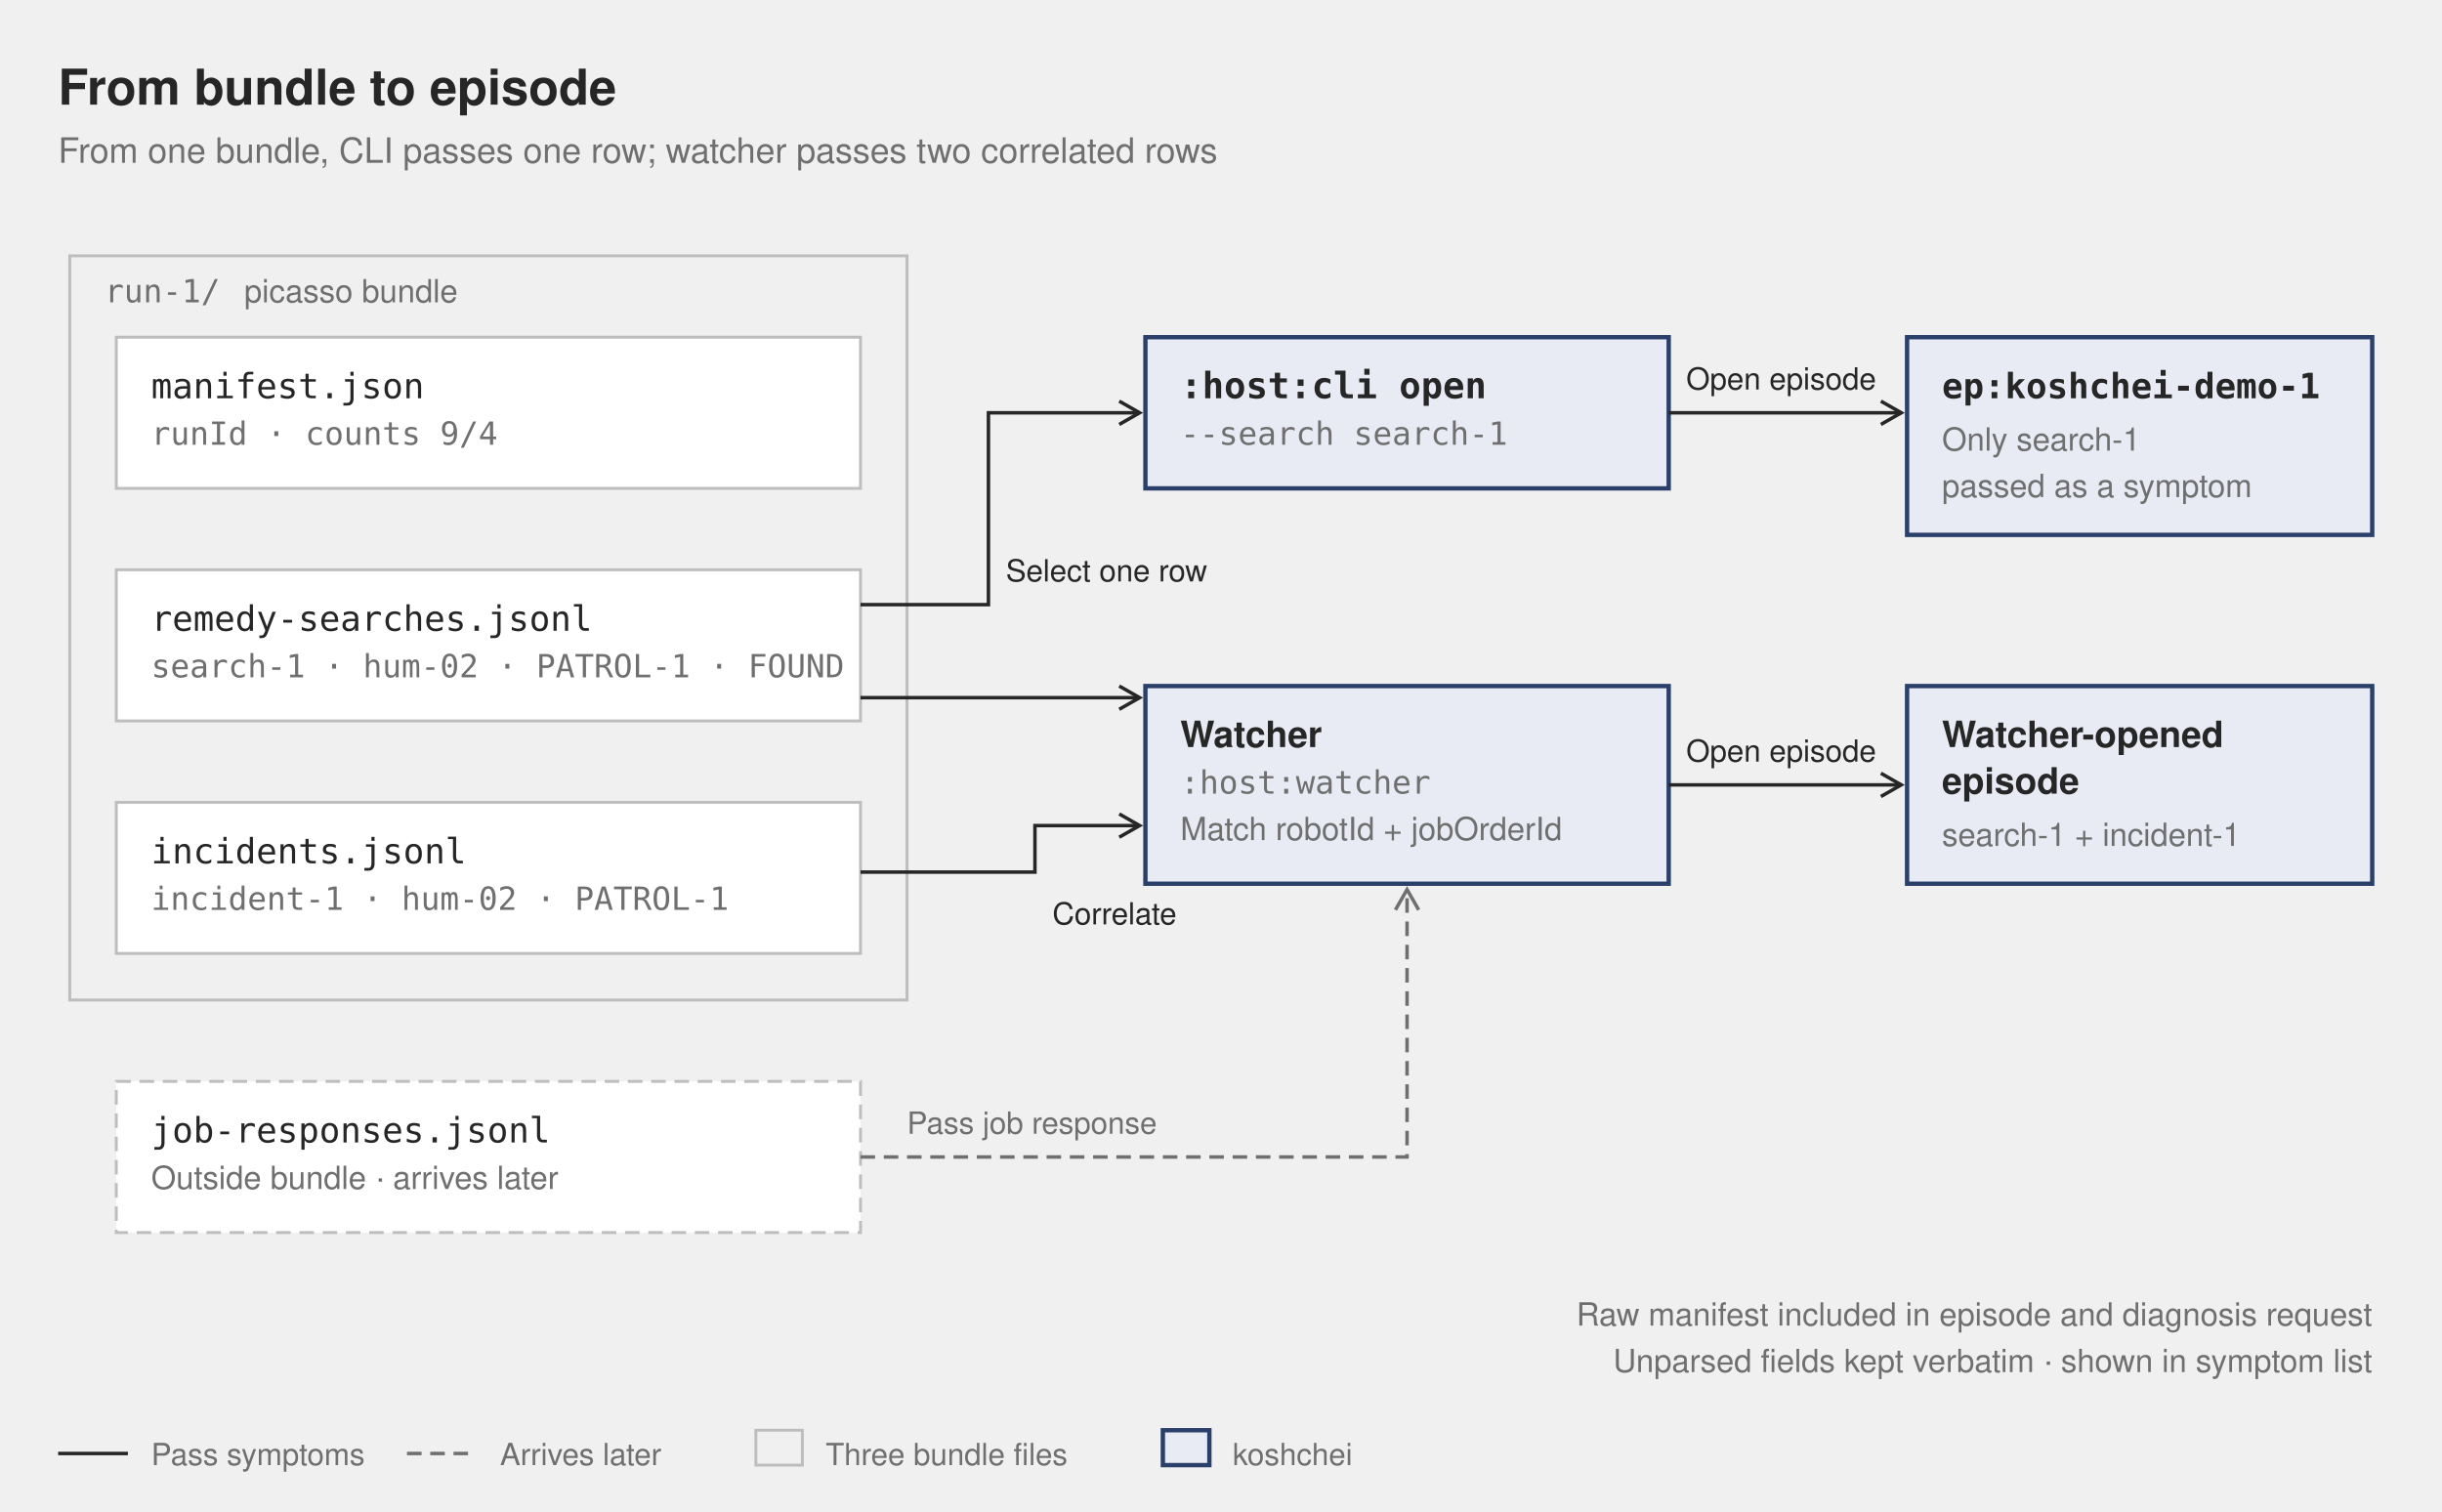
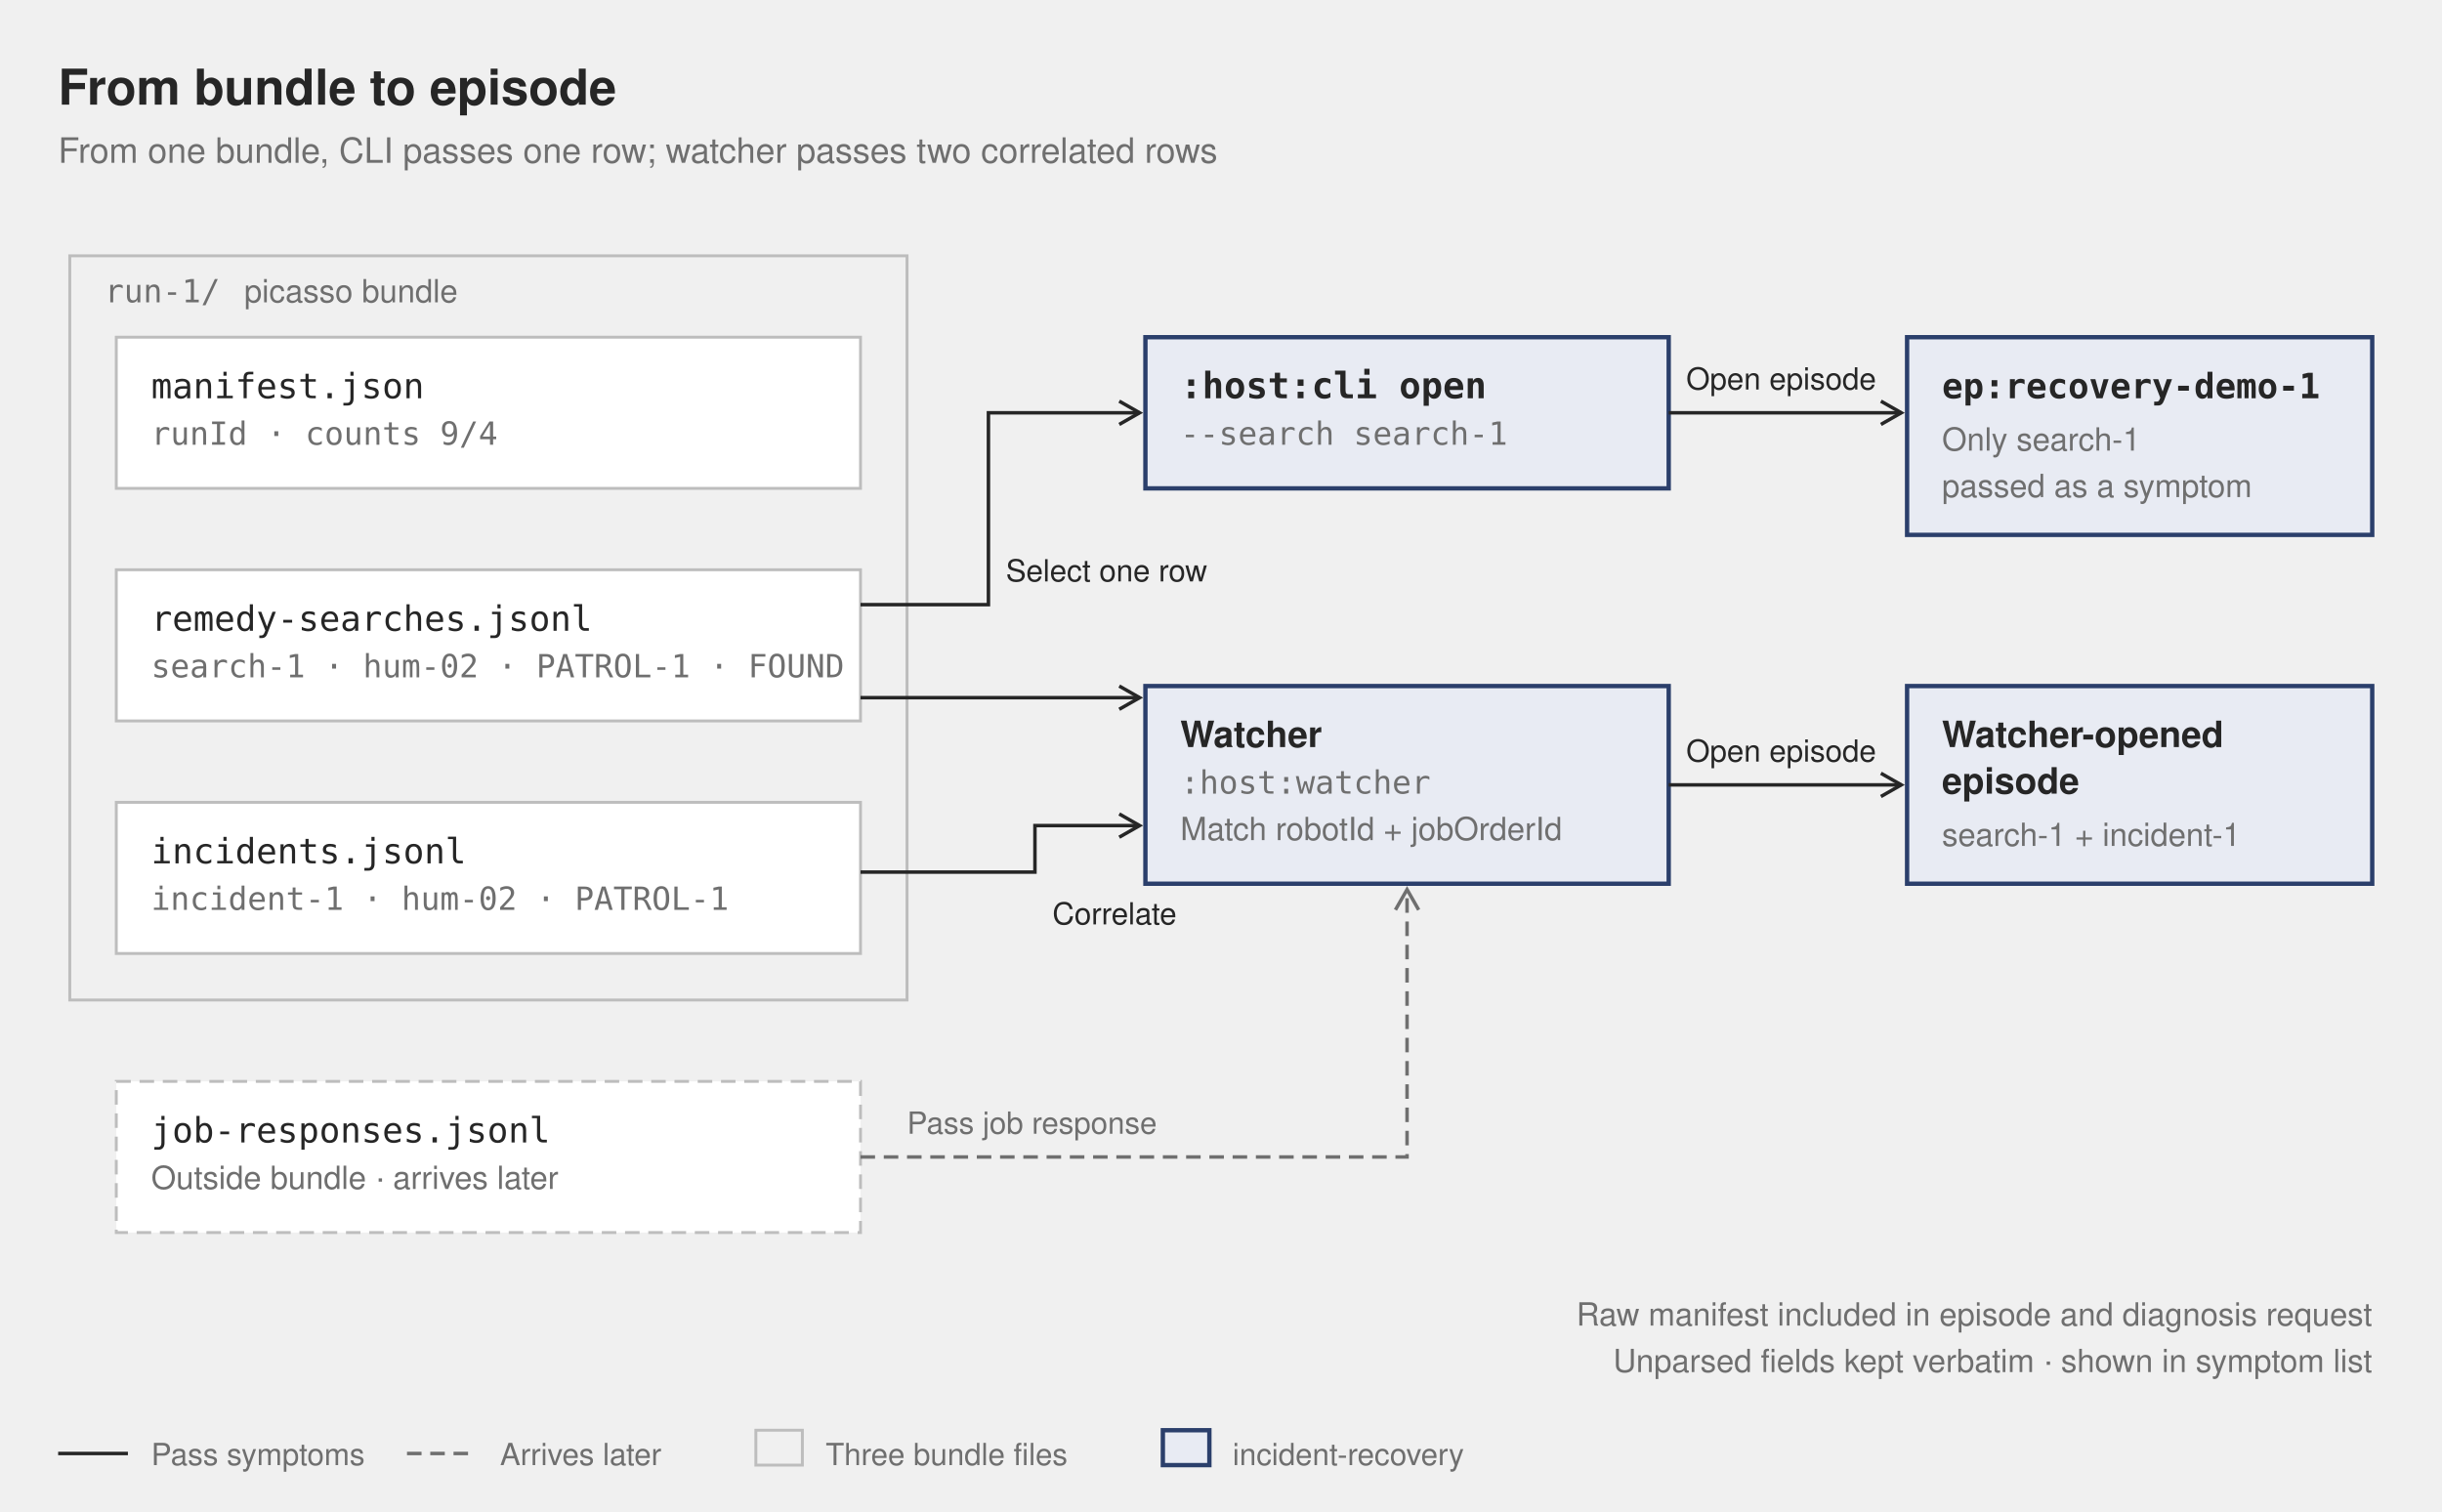
<svg xmlns="http://www.w3.org/2000/svg" width="840" height="520" viewBox="0 0 840 520">
  <defs>
    <marker id="data" markerUnits="userSpaceOnUse" markerWidth="10" markerHeight="10" refX="8" refY="5" orient="auto">
      <path d="M1,1 L8,5 L1,9" fill="none" stroke="#262626" stroke-width="1.2" />
    </marker>
    <marker id="obs" markerUnits="userSpaceOnUse" markerWidth="10" markerHeight="10" refX="8" refY="5" orient="auto">
      <path d="M1,1 L8,5 L1,9" fill="none" stroke="#6f6f6f" stroke-width="1.2" />
    </marker>
  </defs>
  <g font-family="'Helvetica Neue', Helvetica, Arial, 'Apple SD Gothic Neo', 'Malgun Gothic', 'Noto Sans KR', 'Noto Sans CJK KR', sans-serif" fill="#262626">
    <text x="20" y="36" font-size="17" font-weight="700">From bundle to episode</text>
    <text x="20" y="56" font-size="12" fill="#6f6f6f">From one bundle, CLI passes one row; watcher passes two correlated rows</text>
    <rect x="24" y="88" width="288" height="256" fill="none" stroke="#bdbdbd" />
    <text x="36" y="104" font-size="11" fill="#6f6f6f" font-family="Menlo, Consolas, 'DejaVu Sans Mono', monospace">run-1/</text>
    <text x="84" y="104" font-size="11" fill="#6f6f6f">picasso bundle</text>
    <rect x="40" y="116" width="256" height="52" fill="#ffffff" stroke="#bdbdbd" />
    <text x="52" y="137" font-size="12" font-family="Menlo, Consolas, 'DejaVu Sans Mono', monospace">manifest.json</text>
    <text x="52" y="153" font-size="11" fill="#6f6f6f" font-family="Menlo, Consolas, 'DejaVu Sans Mono', monospace">runId · counts 9/4</text>
    <rect x="40" y="196" width="256" height="52" fill="#ffffff" stroke="#bdbdbd" />
    <text x="52" y="217" font-size="12" font-family="Menlo, Consolas, 'DejaVu Sans Mono', monospace">remedy-searches.jsonl</text>
    <text x="52" y="233" font-size="11" fill="#6f6f6f" font-family="Menlo, Consolas, 'DejaVu Sans Mono', monospace">search-1 · hum-02 · PATROL-1 · FOUND</text>
    <rect x="40" y="276" width="256" height="52" fill="#ffffff" stroke="#bdbdbd" />
    <text x="52" y="297" font-size="12" font-family="Menlo, Consolas, 'DejaVu Sans Mono', monospace">incidents.jsonl</text>
    <text x="52" y="313" font-size="11" fill="#6f6f6f" font-family="Menlo, Consolas, 'DejaVu Sans Mono', monospace">incident-1 · hum-02 · PATROL-1</text>
    <rect x="40" y="372" width="256" height="52" fill="#ffffff" stroke="#bdbdbd" stroke-dasharray="5 3" />
    <text x="52" y="393" font-size="12" font-family="Menlo, Consolas, 'DejaVu Sans Mono', monospace">job-responses.jsonl</text>
    <text x="52" y="409" font-size="11" fill="#6f6f6f">Outside bundle · arrives later</text>
    <rect x="394" y="116" width="180" height="52" fill="#e8ebf3" stroke="#2b3f6b" stroke-width="1.5" />
    <text x="406" y="137" font-size="12.5" font-weight="700" font-family="Menlo, Consolas, 'DejaVu Sans Mono', monospace">:host:cli open</text>
    <text x="406" y="153" font-size="11" fill="#6f6f6f" font-family="Menlo, Consolas, 'DejaVu Sans Mono', monospace">--search search-1</text>
    <rect x="394" y="236" width="180" height="68" fill="#e8ebf3" stroke="#2b3f6b" stroke-width="1.5" />
    <text x="406" y="257" font-size="12.5" font-weight="700">Watcher</text>
    <text x="406" y="273" font-size="11" fill="#6f6f6f" font-family="Menlo, Consolas, 'DejaVu Sans Mono', monospace">:host:watcher</text>
    <text x="406" y="289" font-size="11" fill="#6f6f6f">Match robotId + jobOrderId</text>
    <rect x="656" y="116" width="160" height="68" fill="#e8ebf3" stroke="#2b3f6b" stroke-width="1.5" />
-     <text x="668" y="137" font-size="12" font-weight="700" font-family="Menlo, Consolas, 'DejaVu Sans Mono', monospace">ep:koshchei-demo-1</text>
+     <text x="668" y="137" font-size="12" font-weight="700" font-family="Menlo, Consolas, 'DejaVu Sans Mono', monospace">ep:recovery-demo-1</text>
    <text x="668" y="155" font-size="11" fill="#6f6f6f">Only search-1</text>
    <text x="668" y="171" font-size="11" fill="#6f6f6f">passed as a symptom</text>
    <rect x="656" y="236" width="160" height="68" fill="#e8ebf3" stroke="#2b3f6b" stroke-width="1.5" />
    <text x="668" y="257" font-size="12.5" font-weight="700">Watcher-opened</text>
    <text x="668" y="273" font-size="12.5" font-weight="700">episode</text>
    <text x="668" y="291" font-size="11" fill="#6f6f6f">search-1 + incident-1</text>
    <path d="M296,208 H340 V142 H392" fill="none" stroke="#262626" stroke-width="1.2" marker-end="url(#data)" />
    <text x="346" y="200" font-size="10.5">Select one row</text>
    <path d="M296,240 H392" fill="none" stroke="#262626" stroke-width="1.2" marker-end="url(#data)" />
    <path d="M296,300 H356 V284 H392" fill="none" stroke="#262626" stroke-width="1.2" marker-end="url(#data)" />
    <text x="362" y="318" font-size="10.5">Correlate</text>
    <path d="M574,142 H654" fill="none" stroke="#262626" stroke-width="1.2" marker-end="url(#data)" />
    <text x="580" y="134" font-size="10.5">Open episode</text>
    <path d="M574,270 H654" fill="none" stroke="#262626" stroke-width="1.2" marker-end="url(#data)" />
    <text x="580" y="262" font-size="10.5">Open episode</text>
    <path d="M296,398 H484 V306" fill="none" stroke="#6f6f6f" stroke-width="1.2" stroke-dasharray="5 3" marker-end="url(#obs)" />
    <text x="312" y="390" font-size="10.5" fill="#6f6f6f">Pass job response</text>
    <text x="816" y="456" font-size="11" fill="#6f6f6f" text-anchor="end">Raw manifest included in episode and diagnosis request</text>
    <text x="816" y="472" font-size="11" fill="#6f6f6f" text-anchor="end">Unparsed fields kept verbatim · shown in symptom list</text>
    <path d="M20,500 H44" fill="none" stroke="#262626" stroke-width="1.2" />
    <text x="52" y="504" font-size="10.5" fill="#6f6f6f">Pass symptoms</text>
    <path d="M140,500 H164" fill="none" stroke="#6f6f6f" stroke-width="1.2" stroke-dasharray="5 3" />
    <text x="172" y="504" font-size="10.5" fill="#6f6f6f">Arrives later</text>
    <rect x="260" y="492" width="16" height="12" fill="none" stroke="#bdbdbd" />
    <text x="284" y="504" font-size="10.5" fill="#6f6f6f">Three bundle files</text>
    <rect x="400" y="492" width="16" height="12" fill="#e8ebf3" stroke="#2b3f6b" stroke-width="1.5" />
-     <text x="424" y="504" font-size="10.5" fill="#6f6f6f">koshchei</text>
+     <text x="424" y="504" font-size="10.5" fill="#6f6f6f">incident-recovery</text>
  </g>
</svg>
